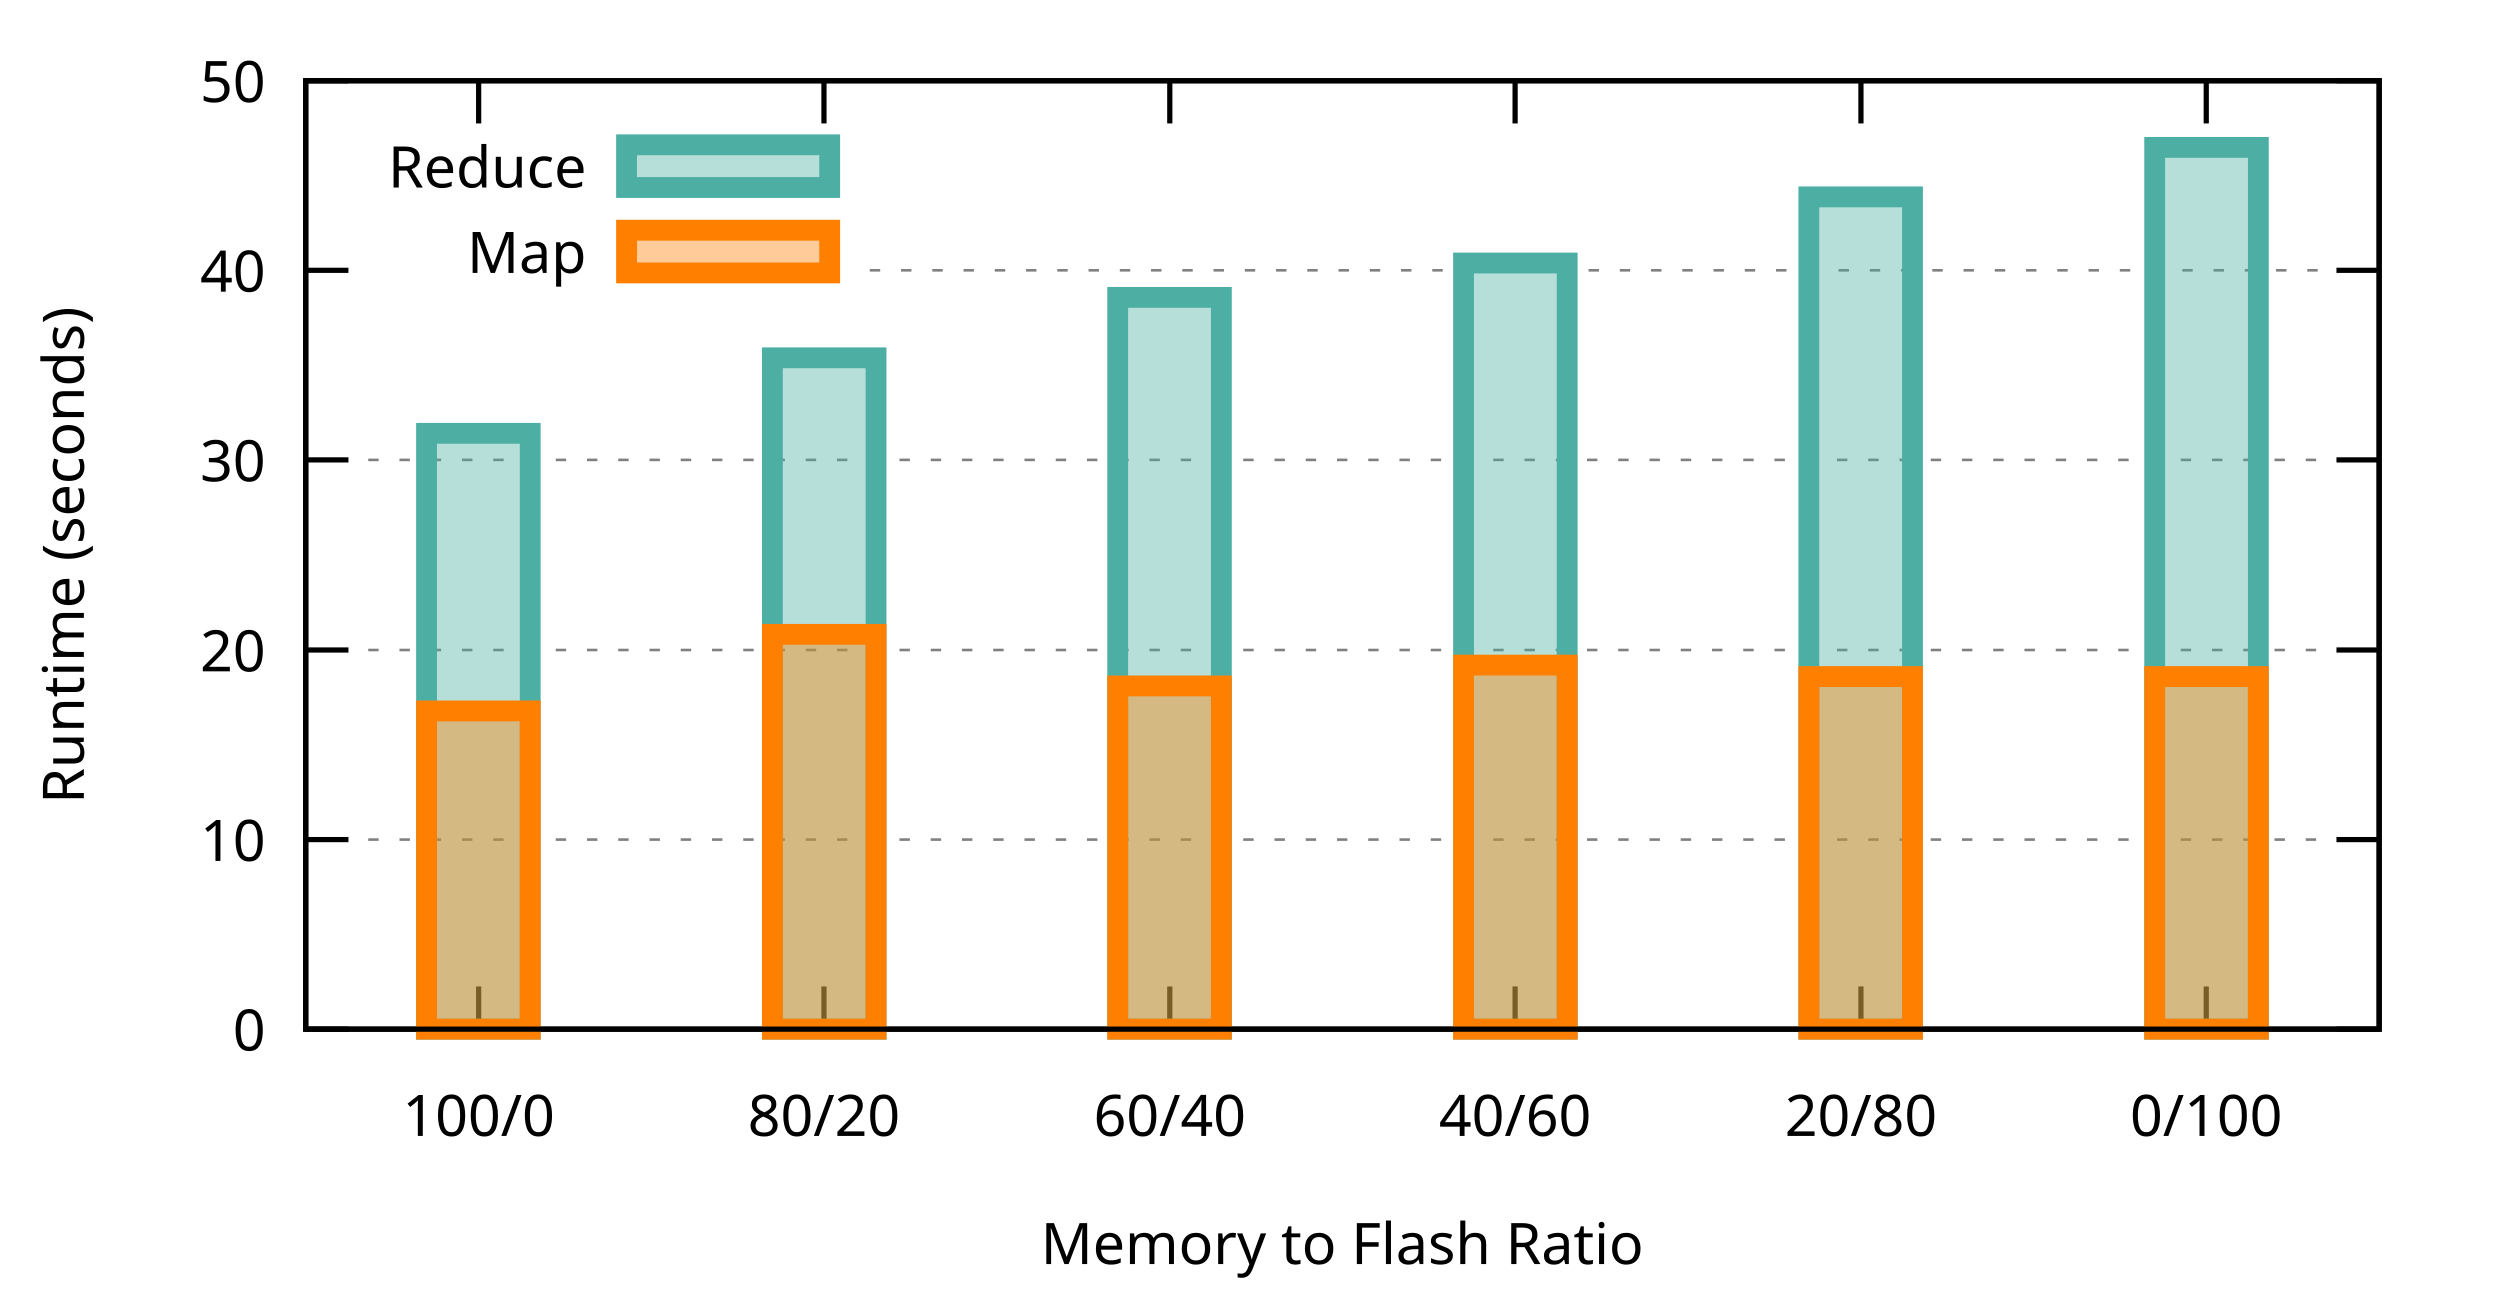
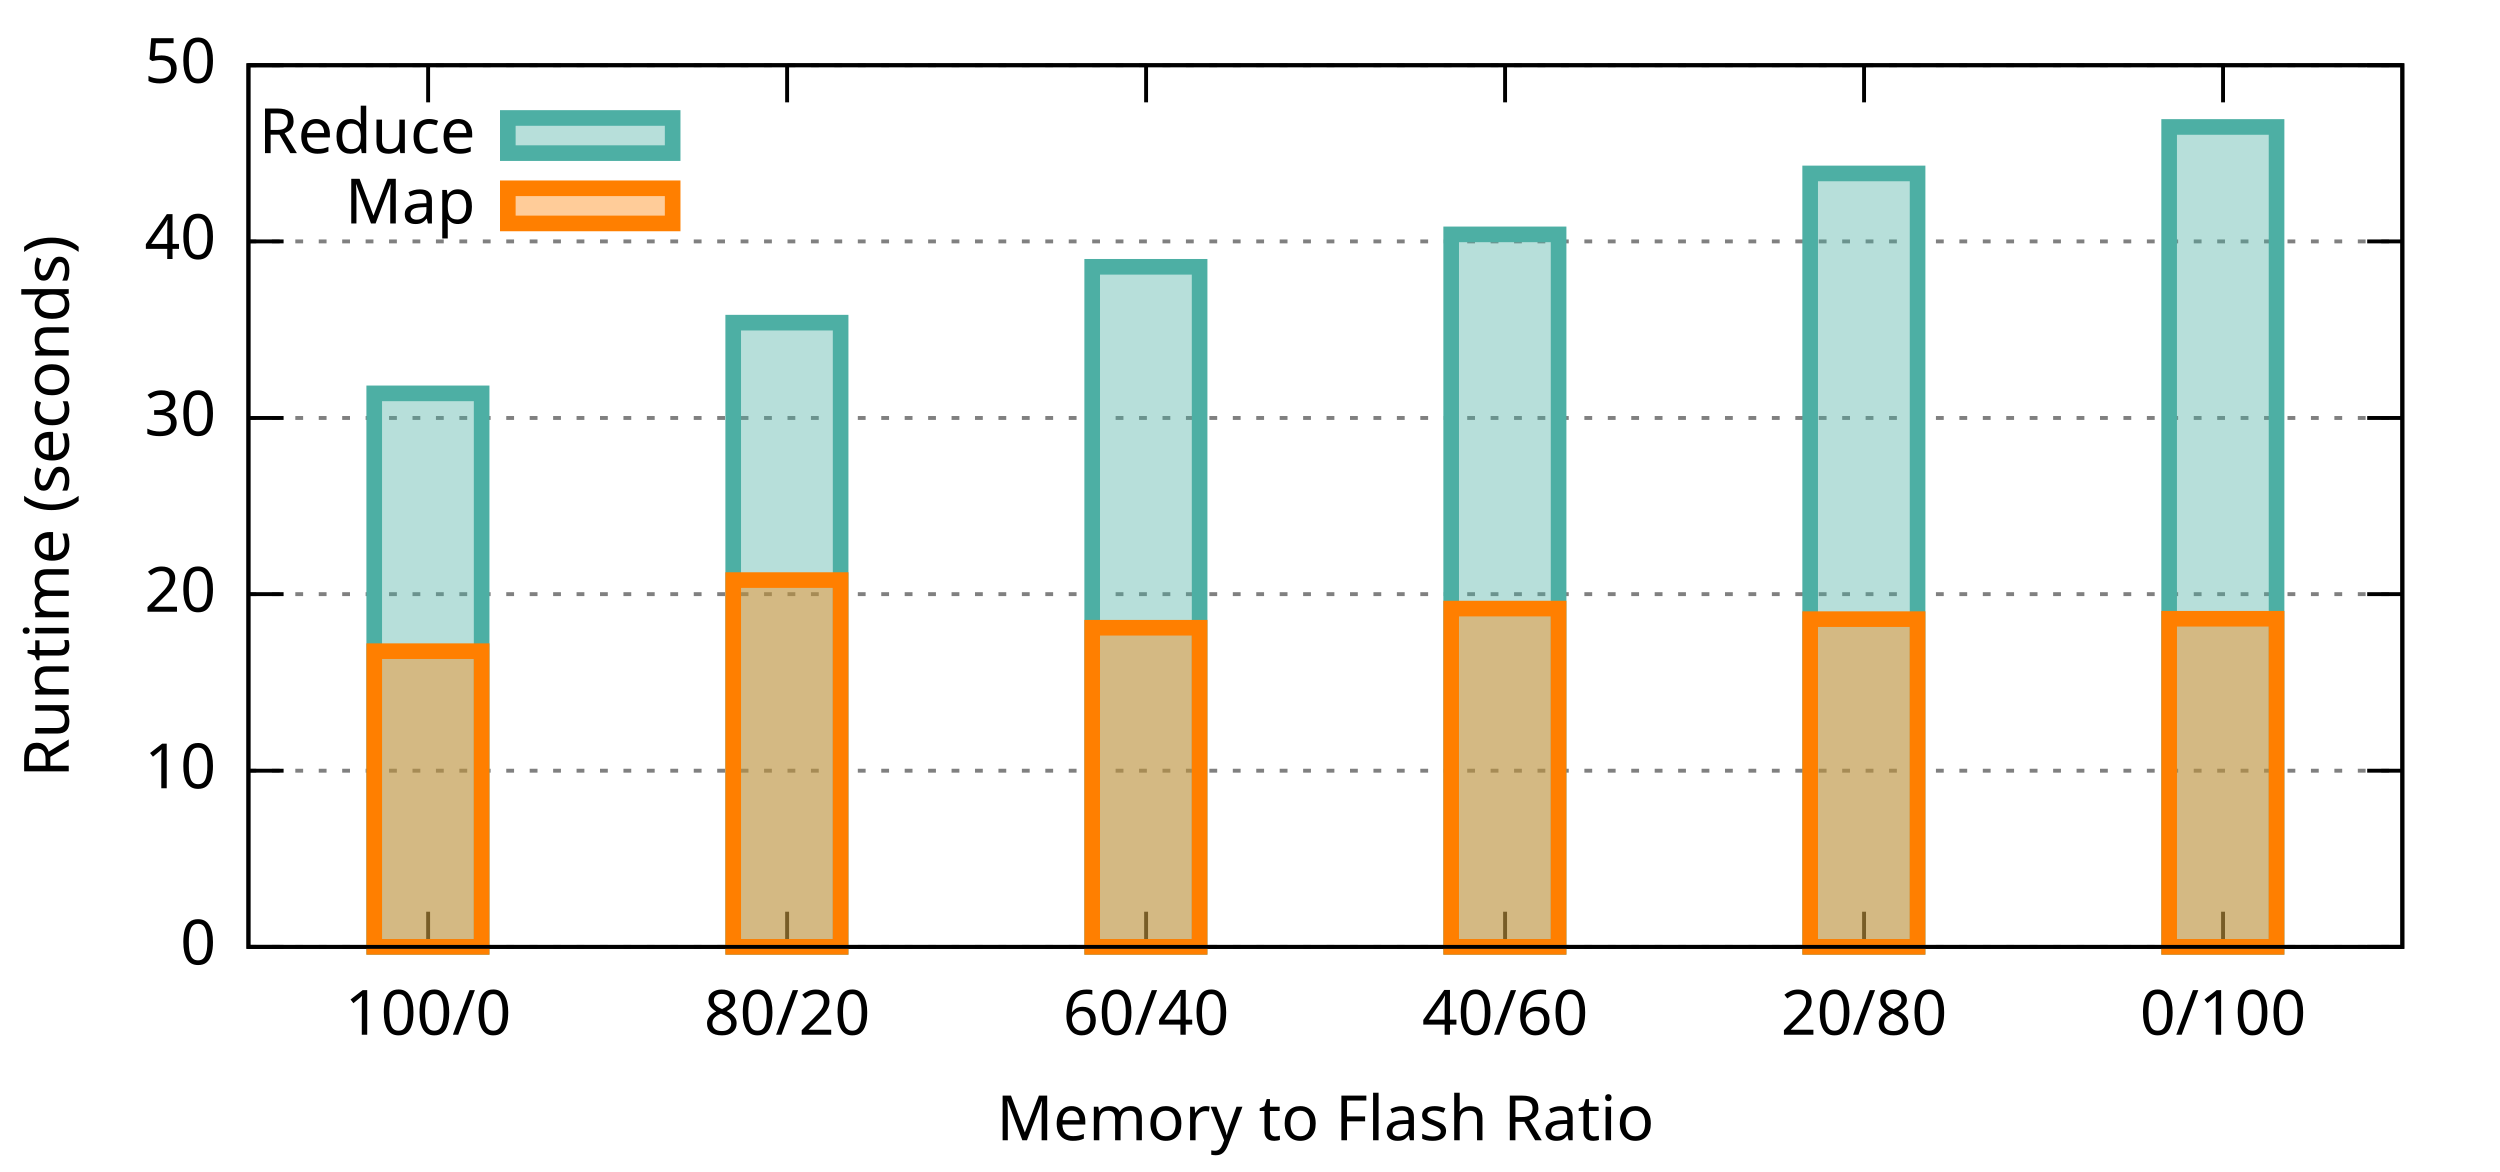
- <svg xmlns="http://www.w3.org/2000/svg" xmlns:xlink="http://www.w3.org/1999/xlink" width="480" height="250" viewBox="0 0 480 250">
+ <svg xmlns="http://www.w3.org/2000/svg" xmlns:xlink="http://www.w3.org/1999/xlink" width="640" height="300" viewBox="0 0 640 300">
  <g id="gnuplot_canvas">
-     <rect x="0" y="0" width="480" height="250" fill="none" />
+     <rect x="0" y="0" width="640" height="300" fill="none" />
    <defs>
      <circle id="gpDot" r="0.5" stroke-width="0.5" />
-       <path id="gpPt0" stroke-width="0.244" stroke="currentColor" d="M-1,0 h2 M0,-1 v2" />
-       <path id="gpPt1" stroke-width="0.244" stroke="currentColor" d="M-1,-1 L1,1 M1,-1 L-1,1" />
-       <path id="gpPt2" stroke-width="0.244" stroke="currentColor" d="M-1,0 L1,0 M0,-1 L0,1 M-1,-1 L1,1 M-1,1 L1,-1" />
-       <rect id="gpPt3" stroke-width="0.244" stroke="currentColor" x="-1" y="-1" width="2" height="2" />
-       <rect id="gpPt4" stroke-width="0.244" stroke="currentColor" fill="currentColor" x="-1" y="-1" width="2" height="2" />
-       <circle id="gpPt5" stroke-width="0.244" stroke="currentColor" cx="0" cy="0" r="1" />
+       <path id="gpPt0" stroke-width="0.222" stroke="currentColor" d="M-1,0 h2 M0,-1 v2" />
+       <path id="gpPt1" stroke-width="0.222" stroke="currentColor" d="M-1,-1 L1,1 M1,-1 L-1,1" />
+       <path id="gpPt2" stroke-width="0.222" stroke="currentColor" d="M-1,0 L1,0 M0,-1 L0,1 M-1,-1 L1,1 M-1,1 L1,-1" />
+       <rect id="gpPt3" stroke-width="0.222" stroke="currentColor" x="-1" y="-1" width="2" height="2" />
+       <rect id="gpPt4" stroke-width="0.222" stroke="currentColor" fill="currentColor" x="-1" y="-1" width="2" height="2" />
+       <circle id="gpPt5" stroke-width="0.222" stroke="currentColor" cx="0" cy="0" r="1" />
      <use xlink:href="#gpPt5" id="gpPt6" fill="currentColor" stroke="none" />
-       <path id="gpPt7" stroke-width="0.244" stroke="currentColor" d="M0,-1.33 L-1.33,0.67 L1.33,0.67 z" />
+       <path id="gpPt7" stroke-width="0.222" stroke="currentColor" d="M0,-1.33 L-1.33,0.67 L1.33,0.67 z" />
      <use xlink:href="#gpPt7" id="gpPt8" fill="currentColor" stroke="none" />
      <use xlink:href="#gpPt7" id="gpPt9" stroke="currentColor" transform="rotate(180)" />
      <use xlink:href="#gpPt9" id="gpPt10" fill="currentColor" stroke="none" />
      <use xlink:href="#gpPt3" id="gpPt11" stroke="currentColor" transform="rotate(45)" />
      <use xlink:href="#gpPt11" id="gpPt12" fill="currentColor" stroke="none" />
-       <path id="gpPt13" stroke-width="0.244" stroke="currentColor" d="M0,1.330 L1.265,0.411 L0.782,-1.067 L-0.782,-1.076 L-1.265,0.411 z" />
-       <use xlink:href="#gpPt13" id="gpPt14" fill="currentColor" stroke="none" />
-       <filter id="textbox" filterUnits="objectBoundingBox" x="0" y="0" height="1" width="1">
-         <feFlood flood-color="white" flood-opacity="1" result="bgnd" />
-         <feComposite in="SourceGraphic" in2="bgnd" operator="atop" />
-       </filter>
-       <filter id="greybox" filterUnits="objectBoundingBox" x="0" y="0" height="1" width="1">
-         <feFlood flood-color="lightgrey" flood-opacity="1" result="grey" />
-         <feComposite in="SourceGraphic" in2="grey" operator="atop" />
-       </filter>
    </defs>
-     <g fill="none" color="white" stroke="currentColor" stroke-width="1.00" stroke-linecap="butt" stroke-linejoin="miter">
+     <g style="fill:none; color:white; stroke:currentColor; stroke-width:1.00; stroke-linecap:butt; stroke-linejoin:miter">
</g>
-     <g fill="none" color="black" stroke="currentColor" stroke-width="1.00" stroke-linecap="butt" stroke-linejoin="miter">
+     <g style="fill:none; color:black; stroke:currentColor; stroke-width:1.00; stroke-linecap:butt; stroke-linejoin:miter">
</g>
-     <g fill="none" color="black" stroke="black" stroke-width="0.50" stroke-linecap="butt" stroke-linejoin="miter">
- </g>
-     <g fill="none" color="gray" stroke="currentColor" stroke-width="0.50" stroke-linecap="butt" stroke-linejoin="miter">
-       <path stroke="gray" stroke-dasharray="2,4" class="gridline" d="M58.7,197.6 L456.8,197.6  " />
+     <g style="fill:none; color:gray; stroke:currentColor; stroke-width:1.00; stroke-linecap:butt; stroke-linejoin:miter">
+       <path stroke="gray" stroke-dasharray=" 2,4" class="gridline" d="M63.6,242.4 L615.0,242.4  h0.01" />
    </g>
-     <g fill="none" color="gray" stroke="gray" stroke-width="1.00" stroke-linecap="butt" stroke-linejoin="miter">
- </g>
-     <g fill="none" color="black" stroke="currentColor" stroke-width="1.00" stroke-linecap="butt" stroke-linejoin="miter">
-       <path stroke="black" d="M58.7,197.6 L66.9,197.6 M456.8,197.6 L448.6,197.6  " />
-       <g transform="translate(51.0,201.7)" stroke="none" fill="black" font-family="Times-Roman" font-size="11.00" text-anchor="end">
-         <text>
-           <tspan font-family="Times-Roman"> 0</tspan>
-         </text>
+     <g style="fill:none; color:black; stroke:currentColor; stroke-width:1.00; stroke-linecap:butt; stroke-linejoin:miter">
+       <path stroke="black" d="M63.6,242.4 L72.6,242.4 M615.0,242.4 L606.0,242.4  h0.01" />
+       <g transform="translate(55.3,246.9)" style="stroke:none; fill:black; font-family:Times-Roman; font-size:12.00pt; text-anchor:end">
+         <text> 0</text>
      </g>
    </g>
-     <g fill="none" color="black" stroke="currentColor" stroke-width="1.00" stroke-linecap="butt" stroke-linejoin="miter">
- </g>
-     <g fill="none" color="black" stroke="black" stroke-width="0.50" stroke-linecap="butt" stroke-linejoin="miter">
- </g>
-     <g fill="none" color="gray" stroke="currentColor" stroke-width="0.50" stroke-linecap="butt" stroke-linejoin="miter">
-       <path stroke="gray" stroke-dasharray="2,4" class="gridline" d="M58.7,161.2 L456.8,161.2  " />
+     <g style="fill:none; color:gray; stroke:currentColor; stroke-width:1.00; stroke-linecap:butt; stroke-linejoin:miter">
+       <path stroke="gray" stroke-dasharray=" 2,4" class="gridline" d="M63.6,197.3 L615.0,197.3  h0.01" />
    </g>
-     <g fill="none" color="gray" stroke="gray" stroke-width="1.00" stroke-linecap="butt" stroke-linejoin="miter">
- </g>
-     <g fill="none" color="black" stroke="currentColor" stroke-width="1.00" stroke-linecap="butt" stroke-linejoin="miter">
-       <path stroke="black" d="M58.7,161.2 L66.9,161.2 M456.8,161.2 L448.6,161.2  " />
-       <g transform="translate(51.0,165.3)" stroke="none" fill="black" font-family="Times-Roman" font-size="11.00" text-anchor="end">
-         <text>
-           <tspan font-family="Times-Roman"> 10</tspan>
-         </text>
+     <g style="fill:none; color:black; stroke:currentColor; stroke-width:1.00; stroke-linecap:butt; stroke-linejoin:miter">
+       <path stroke="black" d="M63.6,197.3 L72.6,197.3 M615.0,197.3 L606.0,197.3  h0.01" />
+       <g transform="translate(55.3,201.8)" style="stroke:none; fill:black; font-family:Times-Roman; font-size:12.00pt; text-anchor:end">
+         <text> 10</text>
      </g>
    </g>
-     <g fill="none" color="black" stroke="currentColor" stroke-width="1.00" stroke-linecap="butt" stroke-linejoin="miter">
- </g>
-     <g fill="none" color="black" stroke="black" stroke-width="0.50" stroke-linecap="butt" stroke-linejoin="miter">
- </g>
-     <g fill="none" color="gray" stroke="currentColor" stroke-width="0.50" stroke-linecap="butt" stroke-linejoin="miter">
-       <path stroke="gray" stroke-dasharray="2,4" class="gridline" d="M58.7,124.8 L456.8,124.8  " />
+     <g style="fill:none; color:gray; stroke:currentColor; stroke-width:1.00; stroke-linecap:butt; stroke-linejoin:miter">
+       <path stroke="gray" stroke-dasharray=" 2,4" class="gridline" d="M63.6,152.1 L615.0,152.1  h0.01" />
    </g>
-     <g fill="none" color="gray" stroke="gray" stroke-width="1.00" stroke-linecap="butt" stroke-linejoin="miter">
- </g>
-     <g fill="none" color="black" stroke="currentColor" stroke-width="1.00" stroke-linecap="butt" stroke-linejoin="miter">
-       <path stroke="black" d="M58.7,124.8 L66.9,124.8 M456.8,124.8 L448.6,124.8  " />
-       <g transform="translate(51.0,128.9)" stroke="none" fill="black" font-family="Times-Roman" font-size="11.00" text-anchor="end">
-         <text>
-           <tspan font-family="Times-Roman"> 20</tspan>
-         </text>
+     <g style="fill:none; color:black; stroke:currentColor; stroke-width:1.00; stroke-linecap:butt; stroke-linejoin:miter">
+       <path stroke="black" d="M63.6,152.1 L72.6,152.1 M615.0,152.1 L606.0,152.1  h0.01" />
+       <g transform="translate(55.3,156.6)" style="stroke:none; fill:black; font-family:Times-Roman; font-size:12.00pt; text-anchor:end">
+         <text> 20</text>
      </g>
    </g>
-     <g fill="none" color="black" stroke="currentColor" stroke-width="1.00" stroke-linecap="butt" stroke-linejoin="miter">
- </g>
-     <g fill="none" color="black" stroke="black" stroke-width="0.50" stroke-linecap="butt" stroke-linejoin="miter">
- </g>
-     <g fill="none" color="gray" stroke="currentColor" stroke-width="0.50" stroke-linecap="butt" stroke-linejoin="miter">
-       <path stroke="gray" stroke-dasharray="2,4" class="gridline" d="M58.7,88.3 L456.8,88.3  " />
+     <g style="fill:none; color:gray; stroke:currentColor; stroke-width:1.00; stroke-linecap:butt; stroke-linejoin:miter">
+       <path stroke="gray" stroke-dasharray=" 2,4" class="gridline" d="M63.6,107.0 L615.0,107.0  h0.01" />
    </g>
-     <g fill="none" color="gray" stroke="gray" stroke-width="1.00" stroke-linecap="butt" stroke-linejoin="miter">
- </g>
-     <g fill="none" color="black" stroke="currentColor" stroke-width="1.00" stroke-linecap="butt" stroke-linejoin="miter">
-       <path stroke="black" d="M58.7,88.3 L66.9,88.3 M456.8,88.3 L448.6,88.3  " />
-       <g transform="translate(51.0,92.4)" stroke="none" fill="black" font-family="Times-Roman" font-size="11.00" text-anchor="end">
-         <text>
-           <tspan font-family="Times-Roman"> 30</tspan>
-         </text>
+     <g style="fill:none; color:black; stroke:currentColor; stroke-width:1.00; stroke-linecap:butt; stroke-linejoin:miter">
+       <path stroke="black" d="M63.6,107.0 L72.6,107.0 M615.0,107.0 L606.0,107.0  h0.01" />
+       <g transform="translate(55.3,111.5)" style="stroke:none; fill:black; font-family:Times-Roman; font-size:12.00pt; text-anchor:end">
+         <text> 30</text>
      </g>
    </g>
-     <g fill="none" color="black" stroke="currentColor" stroke-width="1.00" stroke-linecap="butt" stroke-linejoin="miter">
- </g>
-     <g fill="none" color="black" stroke="black" stroke-width="0.50" stroke-linecap="butt" stroke-linejoin="miter">
- </g>
-     <g fill="none" color="gray" stroke="currentColor" stroke-width="0.50" stroke-linecap="butt" stroke-linejoin="miter">
-       <path stroke="gray" stroke-dasharray="2,4" class="gridline" d="M58.7,51.9 L66.4,51.9 M167.0,51.9 L456.8,51.9  " />
+     <g style="fill:none; color:gray; stroke:currentColor; stroke-width:1.00; stroke-linecap:butt; stroke-linejoin:miter">
+       <path stroke="gray" stroke-dasharray=" 2,4" class="gridline" d="M63.6,61.8 L615.0,61.8  h0.01" />
    </g>
-     <g fill="none" color="gray" stroke="gray" stroke-width="1.00" stroke-linecap="butt" stroke-linejoin="miter">
- </g>
-     <g fill="none" color="black" stroke="currentColor" stroke-width="1.00" stroke-linecap="butt" stroke-linejoin="miter">
-       <path stroke="black" d="M58.7,51.9 L66.9,51.9 M456.8,51.9 L448.6,51.9  " />
-       <g transform="translate(51.0,56.0)" stroke="none" fill="black" font-family="Times-Roman" font-size="11.00" text-anchor="end">
-         <text>
-           <tspan font-family="Times-Roman"> 40</tspan>
-         </text>
+     <g style="fill:none; color:black; stroke:currentColor; stroke-width:1.00; stroke-linecap:butt; stroke-linejoin:miter">
+       <path stroke="black" d="M63.6,61.8 L72.6,61.8 M615.0,61.8 L606.0,61.8  h0.01" />
+       <g transform="translate(55.3,66.3)" style="stroke:none; fill:black; font-family:Times-Roman; font-size:12.00pt; text-anchor:end">
+         <text> 40</text>
      </g>
    </g>
-     <g fill="none" color="black" stroke="currentColor" stroke-width="1.00" stroke-linecap="butt" stroke-linejoin="miter">
- </g>
-     <g fill="none" color="black" stroke="black" stroke-width="0.50" stroke-linecap="butt" stroke-linejoin="miter">
- </g>
-     <g fill="none" color="gray" stroke="currentColor" stroke-width="0.50" stroke-linecap="butt" stroke-linejoin="miter">
-       <path stroke="gray" stroke-dasharray="2,4" class="gridline" d="M58.7,15.5 L456.8,15.5  " />
+     <g style="fill:none; color:gray; stroke:currentColor; stroke-width:1.00; stroke-linecap:butt; stroke-linejoin:miter">
+       <path stroke="gray" stroke-dasharray=" 2,4" class="gridline" d="M63.6,16.7 L615.0,16.7  h0.01" />
    </g>
-     <g fill="none" color="gray" stroke="gray" stroke-width="1.00" stroke-linecap="butt" stroke-linejoin="miter">
- </g>
-     <g fill="none" color="black" stroke="currentColor" stroke-width="1.00" stroke-linecap="butt" stroke-linejoin="miter">
-       <path stroke="black" d="M58.7,15.5 L66.9,15.5 M456.8,15.5 L448.6,15.5  " />
-       <g transform="translate(51.0,19.6)" stroke="none" fill="black" font-family="Times-Roman" font-size="11.00" text-anchor="end">
-         <text>
-           <tspan font-family="Times-Roman"> 50</tspan>
-         </text>
+     <g style="fill:none; color:black; stroke:currentColor; stroke-width:1.00; stroke-linecap:butt; stroke-linejoin:miter">
+       <path stroke="black" d="M63.6,16.7 L72.6,16.7 M615.0,16.7 L606.0,16.7  h0.01" />
+       <g transform="translate(55.3,21.2)" style="stroke:none; fill:black; font-family:Times-Roman; font-size:12.00pt; text-anchor:end">
+         <text> 50</text>
+       </g>
+       <path stroke="black" d="M109.6,242.4 L109.6,233.4 M109.6,16.7 L109.6,25.7  h0.01" />
+       <g transform="translate(109.6,264.9)" style="stroke:none; fill:black; font-family:Times-Roman; font-size:12.00pt; text-anchor:middle">
+         <text>100/0</text>
+       </g>
+       <path stroke="black" d="M201.5,242.4 L201.5,233.4 M201.5,16.7 L201.5,25.7  h0.01" />
+       <g transform="translate(201.5,264.9)" style="stroke:none; fill:black; font-family:Times-Roman; font-size:12.00pt; text-anchor:middle">
+         <text>80/20</text>
+       </g>
+       <path stroke="black" d="M293.4,242.4 L293.4,233.4 M293.4,16.7 L293.4,25.7  h0.01" />
+       <g transform="translate(293.4,264.9)" style="stroke:none; fill:black; font-family:Times-Roman; font-size:12.00pt; text-anchor:middle">
+         <text>60/40</text>
+       </g>
+       <path stroke="black" d="M385.3,242.4 L385.3,233.4 M385.3,16.7 L385.3,25.7  h0.01" />
+       <g transform="translate(385.3,264.9)" style="stroke:none; fill:black; font-family:Times-Roman; font-size:12.00pt; text-anchor:middle">
+         <text>40/60</text>
+       </g>
+       <path stroke="black" d="M477.2,242.4 L477.2,233.4 M477.2,16.7 L477.2,25.7  h0.01" />
+       <g transform="translate(477.2,264.9)" style="stroke:none; fill:black; font-family:Times-Roman; font-size:12.00pt; text-anchor:middle">
+         <text>20/80</text>
+       </g>
+       <path stroke="black" d="M569.1,242.4 L569.1,233.4 M569.1,16.7 L569.1,25.7  h0.01" />
+       <g transform="translate(569.1,264.9)" style="stroke:none; fill:black; font-family:Times-Roman; font-size:12.00pt; text-anchor:middle">
+         <text>0/100</text>
+       </g>
+       <path stroke="black" d="M63.6,16.7 L63.6,242.4 L615.0,242.4 L615.0,16.7 L63.6,16.7 Z  h0.01" />
+       <g transform="translate(17.6,129.6) rotate(270)" style="stroke:none; fill:black; font-family:Times-Roman; font-size:12.00pt; text-anchor:middle">
+         <text>Runtime (seconds)</text>
+       </g>
+       <g transform="translate(339.3,291.9)" style="stroke:none; fill:black; font-family:Times-Roman; font-size:12.00pt; text-anchor:middle">
+         <text>Memory to Flash Ratio</text>
      </g>
    </g>
-     <g fill="none" color="black" stroke="currentColor" stroke-width="1.00" stroke-linecap="butt" stroke-linejoin="miter">
-       <path stroke="black" d="M91.9,197.6 L91.9,189.4 M91.9,15.5 L91.9,23.7  " />
-       <g transform="translate(91.9,218.1)" stroke="none" fill="black" font-family="Times-Roman" font-size="11.00" text-anchor="middle">
-         <text>
-           <tspan font-family="Times-Roman">100/0</tspan>
-         </text>
-       </g>
-     </g>
-     <g fill="none" color="black" stroke="currentColor" stroke-width="1.00" stroke-linecap="butt" stroke-linejoin="miter">
-       <path stroke="black" d="M158.2,197.6 L158.2,189.4 M158.2,15.5 L158.2,23.7  " />
-       <g transform="translate(158.2,218.1)" stroke="none" fill="black" font-family="Times-Roman" font-size="11.00" text-anchor="middle">
-         <text>
-           <tspan font-family="Times-Roman">80/20</tspan>
-         </text>
-       </g>
-     </g>
-     <g fill="none" color="black" stroke="currentColor" stroke-width="1.00" stroke-linecap="butt" stroke-linejoin="miter">
-       <path stroke="black" d="M224.6,197.6 L224.6,189.4 M224.6,15.5 L224.6,23.7  " />
-       <g transform="translate(224.6,218.1)" stroke="none" fill="black" font-family="Times-Roman" font-size="11.00" text-anchor="middle">
-         <text>
-           <tspan font-family="Times-Roman">60/40</tspan>
-         </text>
-       </g>
-     </g>
-     <g fill="none" color="black" stroke="currentColor" stroke-width="1.00" stroke-linecap="butt" stroke-linejoin="miter">
-       <path stroke="black" d="M290.9,197.6 L290.9,189.4 M290.9,15.5 L290.9,23.7  " />
-       <g transform="translate(290.9,218.1)" stroke="none" fill="black" font-family="Times-Roman" font-size="11.00" text-anchor="middle">
-         <text>
-           <tspan font-family="Times-Roman">40/60</tspan>
-         </text>
-       </g>
-     </g>
-     <g fill="none" color="black" stroke="currentColor" stroke-width="1.00" stroke-linecap="butt" stroke-linejoin="miter">
-       <path stroke="black" d="M357.3,197.6 L357.3,189.4 M357.3,15.5 L357.3,23.7  " />
-       <g transform="translate(357.3,218.1)" stroke="none" fill="black" font-family="Times-Roman" font-size="11.00" text-anchor="middle">
-         <text>
-           <tspan font-family="Times-Roman">20/80</tspan>
-         </text>
-       </g>
-     </g>
-     <g fill="none" color="black" stroke="currentColor" stroke-width="1.00" stroke-linecap="butt" stroke-linejoin="miter">
-       <path stroke="black" d="M423.6,197.6 L423.6,189.4 M423.6,15.5 L423.6,23.7  " />
-       <g transform="translate(423.6,218.1)" stroke="none" fill="black" font-family="Times-Roman" font-size="11.00" text-anchor="middle">
-         <text>
-           <tspan font-family="Times-Roman">0/100</tspan>
-         </text>
-       </g>
-     </g>
-     <g fill="none" color="black" stroke="currentColor" stroke-width="1.00" stroke-linecap="butt" stroke-linejoin="miter">
+     <g id="gnuplot_plot_1">
+       <g style="fill:none; color:white; stroke:black; stroke-width:4.00; stroke-linecap:butt; stroke-linejoin:miter">
</g>
-     <g fill="none" color="black" stroke="currentColor" stroke-width="1.00" stroke-linecap="butt" stroke-linejoin="miter">
-       <path stroke="black" d="M58.7,15.5 L58.7,197.6 L456.8,197.6 L456.8,15.5 L58.7,15.5 Z  " />
-     </g>
-     <g fill="none" color="black" stroke="currentColor" stroke-width="1.00" stroke-linecap="butt" stroke-linejoin="miter">
-       <g transform="translate(16.1,106.6) rotate(270)" stroke="none" fill="black" font-family="Times-Roman" font-size="11.00" text-anchor="middle">
-         <text>
-           <tspan font-family="Times-Roman">Runtime (seconds)</tspan>
-         </text>
-       </g>
-     </g>
-     <g fill="none" color="black" stroke="currentColor" stroke-width="1.00" stroke-linecap="butt" stroke-linejoin="miter">
-       <g transform="translate(257.7,242.7)" stroke="none" fill="black" font-family="Times-Roman" font-size="11.00" text-anchor="middle">
-         <text>
-           <tspan font-family="Times-Roman">Memory to Flash Ratio</tspan>
-         </text>
-       </g>
-     </g>
-     <g fill="none" color="black" stroke="currentColor" stroke-width="1.00" stroke-linecap="butt" stroke-linejoin="miter">
- </g>
-     <g id="gnuplot_plot_1">
-       <g fill="none" color="white" stroke="currentColor" stroke-width="4.00" stroke-linecap="butt" stroke-linejoin="miter">
- </g>
-       <g fill="none" color="black" stroke="currentColor" stroke-width="4.00" stroke-linecap="butt" stroke-linejoin="miter">
-         <g transform="translate(112.6,36.0)" stroke="none" fill="black" font-family="Times-Roman" font-size="11.00" text-anchor="end">
-           <text>
-             <tspan font-family="Times-Roman">Reduce</tspan>
-           </text>
+       <g style="fill:none; color:red; stroke:currentColor; stroke-width:4.00; stroke-linecap:butt; stroke-linejoin:miter">
+         <g transform="translate(121.7,39.2)" style="stroke:none; fill:black; font-family:Times-Roman; font-size:12.00pt; text-anchor:end">
+           <text>Reduce</text>
        </g>
-       </g>
-       <g fill="none" color="black" stroke="currentColor" stroke-width="4.00" stroke-linecap="butt" stroke-linejoin="miter">
-         <g stroke="none" shape-rendering="crispEdges">
-           <polygon fill="rgb( 77, 175, 164)" fill-opacity="0.4" points="120.3,36.0 159.3,36.0 159.3,27.8 120.3,27.8 " />
+         <g style="stroke:none; shape-rendering:crispEdges">
+           <polygon fill="rgb( 77, 175, 164)" fill-opacity="0.4" points="130.0,39.2 172.2,39.2 172.2,30.2 130.0,30.2 " />
        </g>
-         <path stroke="rgb( 77, 175, 164)" d="M120.3,36.0 L159.3,36.0 L159.3,27.8 L120.3,27.8 L120.3,36.0 Z  " />
-       </g>
-       <g fill="none" color="black" stroke="currentColor" stroke-width="4.00" stroke-linecap="butt" stroke-linejoin="miter">
-         <g stroke="none" shape-rendering="crispEdges">
-           <polygon fill="rgb( 77, 175, 164)" fill-opacity="0.4" points="81.9,197.6 101.9,197.6 101.9,83.1 81.9,83.1 " />
+         <path stroke="rgb( 77, 175, 164)" d="M130.0,39.2 L172.2,39.2 L172.2,30.2 L130.0,30.2 L130.0,39.2 Z  h0.01" />
+         <g style="stroke:none; shape-rendering:crispEdges">
+           <polygon fill="rgb( 77, 175, 164)" fill-opacity="0.4" points="95.8,242.4 123.4,242.4 123.4,100.6 95.8,100.6 " />
        </g>
-         <path stroke="rgb( 77, 175, 164)" d="M81.9,197.6 L81.9,83.2 L101.8,83.2 L101.8,197.6 L81.9,197.6 Z  " />
-         <g stroke="none" shape-rendering="crispEdges">
-           <polygon fill="rgb( 77, 175, 164)" fill-opacity="0.4" points="148.3,197.6 168.3,197.6 168.3,68.6 148.3,68.6 " />
+         <path stroke="rgb( 77, 175, 164)" d="M95.8,242.4 L95.8,100.7 L123.3,100.7 L123.3,242.4 L95.8,242.4 Z  h0.01" />
+         <g style="stroke:none; shape-rendering:crispEdges">
+           <polygon fill="rgb( 77, 175, 164)" fill-opacity="0.4" points="187.7,242.4 215.3,242.4 215.3,82.5 187.7,82.5 " />
        </g>
-         <path stroke="rgb( 77, 175, 164)" d="M148.3,197.6 L148.3,68.7 L168.2,68.7 L168.2,197.6 L148.3,197.6 Z  " />
-         <g stroke="none" shape-rendering="crispEdges">
-           <polygon fill="rgb( 77, 175, 164)" fill-opacity="0.4" points="214.6,197.6 234.6,197.6 234.6,57.0 214.6,57.0 " />
+         <path stroke="rgb( 77, 175, 164)" d="M187.7,242.4 L187.7,82.6 L215.2,82.6 L215.2,242.4 L187.7,242.4 Z  h0.01" />
+         <g style="stroke:none; shape-rendering:crispEdges">
+           <polygon fill="rgb( 77, 175, 164)" fill-opacity="0.4" points="279.6,242.4 307.2,242.4 307.2,68.2 279.6,68.2 " />
        </g>
-         <path stroke="rgb( 77, 175, 164)" d="M214.6,197.6 L214.6,57.1 L234.5,57.1 L234.5,197.6 L214.6,197.6 Z  " />
-         <g stroke="none" shape-rendering="crispEdges">
-           <polygon fill="rgb( 77, 175, 164)" fill-opacity="0.4" points="281.0,197.6 301.0,197.6 301.0,50.4 281.0,50.4 " />
+         <path stroke="rgb( 77, 175, 164)" d="M279.6,242.4 L279.6,68.3 L307.1,68.3 L307.1,242.4 L279.6,242.4 Z  h0.01" />
+         <g style="stroke:none; shape-rendering:crispEdges">
+           <polygon fill="rgb( 77, 175, 164)" fill-opacity="0.4" points="371.5,242.4 399.1,242.4 399.1,59.9 371.5,59.9 " />
        </g>
-         <path stroke="rgb( 77, 175, 164)" d="M281.0,197.6 L281.0,50.5 L300.9,50.5 L300.9,197.6 L281.0,197.6 Z  " />
-         <g stroke="none" shape-rendering="crispEdges">
-           <polygon fill="rgb( 77, 175, 164)" fill-opacity="0.4" points="347.3,197.6 367.3,197.6 367.3,37.7 347.3,37.7 " />
+         <path stroke="rgb( 77, 175, 164)" d="M371.5,242.4 L371.5,60.0 L399.0,60.0 L399.0,242.4 L371.5,242.4 Z  h0.01" />
+         <g style="stroke:none; shape-rendering:crispEdges">
+           <polygon fill="rgb( 77, 175, 164)" fill-opacity="0.4" points="463.4,242.4 491.0,242.4 491.0,44.3 463.4,44.3 " />
        </g>
-         <path stroke="rgb( 77, 175, 164)" d="M347.3,197.6 L347.3,37.8 L367.2,37.8 L367.2,197.6 L347.3,197.6 Z  " />
-         <g stroke="none" shape-rendering="crispEdges">
-           <polygon fill="rgb( 77, 175, 164)" fill-opacity="0.4" points="413.7,197.6 433.7,197.6 433.7,28.2 413.7,28.2 " />
+         <path stroke="rgb( 77, 175, 164)" d="M463.4,242.4 L463.4,44.4 L490.9,44.4 L490.9,242.4 L463.4,242.4 Z  h0.01" />
+         <g style="stroke:none; shape-rendering:crispEdges">
+           <polygon fill="rgb( 77, 175, 164)" fill-opacity="0.4" points="555.3,242.4 582.9,242.4 582.9,32.4 555.3,32.4 " />
        </g>
-         <path stroke="rgb( 77, 175, 164)" d="M413.7,197.6 L413.7,28.3 L433.6,28.3 L433.6,197.6 L413.7,197.6 Z  " />
+         <path stroke="rgb( 77, 175, 164)" d="M555.3,242.4 L555.3,32.5 L582.8,32.5 L582.8,242.4 L555.3,242.4 Z  h0.01" />
      </g>
    </g>
    <g id="gnuplot_plot_2">
-       <g fill="none" color="black" stroke="currentColor" stroke-width="4.00" stroke-linecap="butt" stroke-linejoin="miter">
-         <g transform="translate(112.6,52.4)" stroke="none" fill="black" font-family="Times-Roman" font-size="11.00" text-anchor="end">
-           <text>
-             <tspan font-family="Times-Roman">Map</tspan>
-           </text>
+       <g style="fill:none; color:green; stroke:currentColor; stroke-width:4.00; stroke-linecap:butt; stroke-linejoin:miter">
+         <g transform="translate(121.7,57.2)" style="stroke:none; fill:black; font-family:Times-Roman; font-size:12.00pt; text-anchor:end">
+           <text>Map</text>
        </g>
-       </g>
-       <g fill="none" color="black" stroke="currentColor" stroke-width="4.00" stroke-linecap="butt" stroke-linejoin="miter">
-         <g stroke="none" shape-rendering="crispEdges">
-           <polygon fill="rgb(255, 127,   0)" fill-opacity="0.4" points="120.3,52.4 159.3,52.4 159.3,44.2 120.3,44.2 " />
+         <g style="stroke:none; shape-rendering:crispEdges">
+           <polygon fill="rgb(255, 127,   0)" fill-opacity="0.4" points="130.0,57.2 172.2,57.2 172.2,48.2 130.0,48.2 " />
        </g>
-         <path stroke="rgb(255, 127,   0)" d="M120.3,52.4 L159.3,52.4 L159.3,44.2 L120.3,44.2 L120.3,52.4 Z  " />
-       </g>
-       <g fill="none" color="black" stroke="currentColor" stroke-width="4.00" stroke-linecap="butt" stroke-linejoin="miter">
-         <g stroke="none" shape-rendering="crispEdges">
-           <polygon fill="rgb(255, 127,   0)" fill-opacity="0.4" points="81.9,197.6 101.9,197.6 101.9,136.4 81.9,136.4 " />
+         <path stroke="rgb(255, 127,   0)" d="M130.0,57.2 L172.2,57.2 L172.2,48.2 L130.0,48.2 L130.0,57.2 Z  h0.01" />
+         <g style="stroke:none; shape-rendering:crispEdges">
+           <polygon fill="rgb(255, 127,   0)" fill-opacity="0.4" points="95.8,242.4 123.4,242.4 123.4,166.6 95.8,166.6 " />
        </g>
-         <path stroke="rgb(255, 127,   0)" d="M81.9,197.6 L81.9,136.5 L101.8,136.5 L101.8,197.6 L81.9,197.6 Z  " />
-         <g stroke="none" shape-rendering="crispEdges">
-           <polygon fill="rgb(255, 127,   0)" fill-opacity="0.4" points="148.3,197.6 168.3,197.6 168.3,121.7 148.3,121.7 " />
+         <path stroke="rgb(255, 127,   0)" d="M95.8,242.4 L95.8,166.7 L123.3,166.7 L123.3,242.4 L95.8,242.4 Z  h0.01" />
+         <g style="stroke:none; shape-rendering:crispEdges">
+           <polygon fill="rgb(255, 127,   0)" fill-opacity="0.4" points="187.7,242.4 215.3,242.4 215.3,148.4 187.7,148.4 " />
        </g>
-         <path stroke="rgb(255, 127,   0)" d="M148.3,197.6 L148.3,121.8 L168.2,121.8 L168.2,197.6 L148.3,197.6 Z  " />
-         <g stroke="none" shape-rendering="crispEdges">
-           <polygon fill="rgb(255, 127,   0)" fill-opacity="0.4" points="214.6,197.6 234.6,197.6 234.6,131.6 214.6,131.6 " />
+         <path stroke="rgb(255, 127,   0)" d="M187.7,242.4 L187.7,148.5 L215.2,148.5 L215.2,242.4 L187.7,242.4 Z  h0.01" />
+         <g style="stroke:none; shape-rendering:crispEdges">
+           <polygon fill="rgb(255, 127,   0)" fill-opacity="0.4" points="279.6,242.4 307.2,242.4 307.2,160.6 279.6,160.6 " />
        </g>
-         <path stroke="rgb(255, 127,   0)" d="M214.6,197.6 L214.6,131.7 L234.5,131.7 L234.5,197.6 L214.6,197.6 Z  " />
-         <g stroke="none" shape-rendering="crispEdges">
-           <polygon fill="rgb(255, 127,   0)" fill-opacity="0.4" points="281.0,197.6 301.0,197.6 301.0,127.6 281.0,127.6 " />
+         <path stroke="rgb(255, 127,   0)" d="M279.6,242.4 L279.6,160.7 L307.1,160.7 L307.1,242.4 L279.6,242.4 Z  h0.01" />
+         <g style="stroke:none; shape-rendering:crispEdges">
+           <polygon fill="rgb(255, 127,   0)" fill-opacity="0.4" points="371.5,242.4 399.1,242.4 399.1,155.7 371.5,155.7 " />
        </g>
-         <path stroke="rgb(255, 127,   0)" d="M281.0,197.6 L281.0,127.7 L300.9,127.7 L300.9,197.6 L281.0,197.6 Z  " />
-         <g stroke="none" shape-rendering="crispEdges">
-           <polygon fill="rgb(255, 127,   0)" fill-opacity="0.4" points="347.3,197.6 367.3,197.6 367.3,129.8 347.3,129.8 " />
+         <path stroke="rgb(255, 127,   0)" d="M371.5,242.4 L371.5,155.8 L399.0,155.8 L399.0,242.4 L371.5,242.4 Z  h0.01" />
+         <g style="stroke:none; shape-rendering:crispEdges">
+           <polygon fill="rgb(255, 127,   0)" fill-opacity="0.4" points="463.4,242.4 491.0,242.4 491.0,158.4 463.4,158.4 " />
        </g>
-         <path stroke="rgb(255, 127,   0)" d="M347.3,197.6 L347.3,129.9 L367.2,129.9 L367.2,197.6 L347.3,197.6 Z  " />
-         <g stroke="none" shape-rendering="crispEdges">
-           <polygon fill="rgb(255, 127,   0)" fill-opacity="0.4" points="413.7,197.6 433.7,197.6 433.7,129.8 413.7,129.8 " />
+         <path stroke="rgb(255, 127,   0)" d="M463.4,242.4 L463.4,158.5 L490.9,158.5 L490.9,242.4 L463.4,242.4 Z  h0.01" />
+         <g style="stroke:none; shape-rendering:crispEdges">
+           <polygon fill="rgb(255, 127,   0)" fill-opacity="0.4" points="555.3,242.4 582.9,242.4 582.9,158.3 555.3,158.3 " />
        </g>
-         <path stroke="rgb(255, 127,   0)" d="M413.7,197.6 L413.7,129.9 L433.6,129.9 L433.6,197.6 L413.7,197.6 Z  " />
+         <path stroke="rgb(255, 127,   0)" d="M555.3,242.4 L555.3,158.4 L582.8,158.4 L582.8,242.4 L555.3,242.4 Z  h0.01" />
      </g>
    </g>
-     <g fill="none" color="white" stroke="rgb(255, 127,   0)" stroke-width="2.00" stroke-linecap="butt" stroke-linejoin="miter">
+     <g style="fill:none; color:white; stroke:rgb(255, 127,   0); stroke-width:1.00; stroke-linecap:butt; stroke-linejoin:miter">
</g>
-     <g fill="none" color="black" stroke="currentColor" stroke-width="2.00" stroke-linecap="butt" stroke-linejoin="miter">
- </g>
-     <g fill="none" color="black" stroke="black" stroke-width="1.00" stroke-linecap="butt" stroke-linejoin="miter">
- </g>
-     <g fill="none" color="black" stroke="currentColor" stroke-width="1.00" stroke-linecap="butt" stroke-linejoin="miter">
-       <path stroke="black" d="M58.7,15.5 L58.7,197.6 L456.8,197.6 L456.8,15.5 L58.7,15.5 Z  " />
+     <g style="fill:none; color:black; stroke:currentColor; stroke-width:1.00; stroke-linecap:butt; stroke-linejoin:miter">
+       <path stroke="black" d="M63.6,16.7 L63.6,242.4 L615.0,242.4 L615.0,16.7 L63.6,16.7 Z  h0.01" />
    </g>
-     <g fill="none" color="black" stroke="currentColor" stroke-width="1.00" stroke-linecap="butt" stroke-linejoin="miter">
- </g>
  </g>
</svg>
